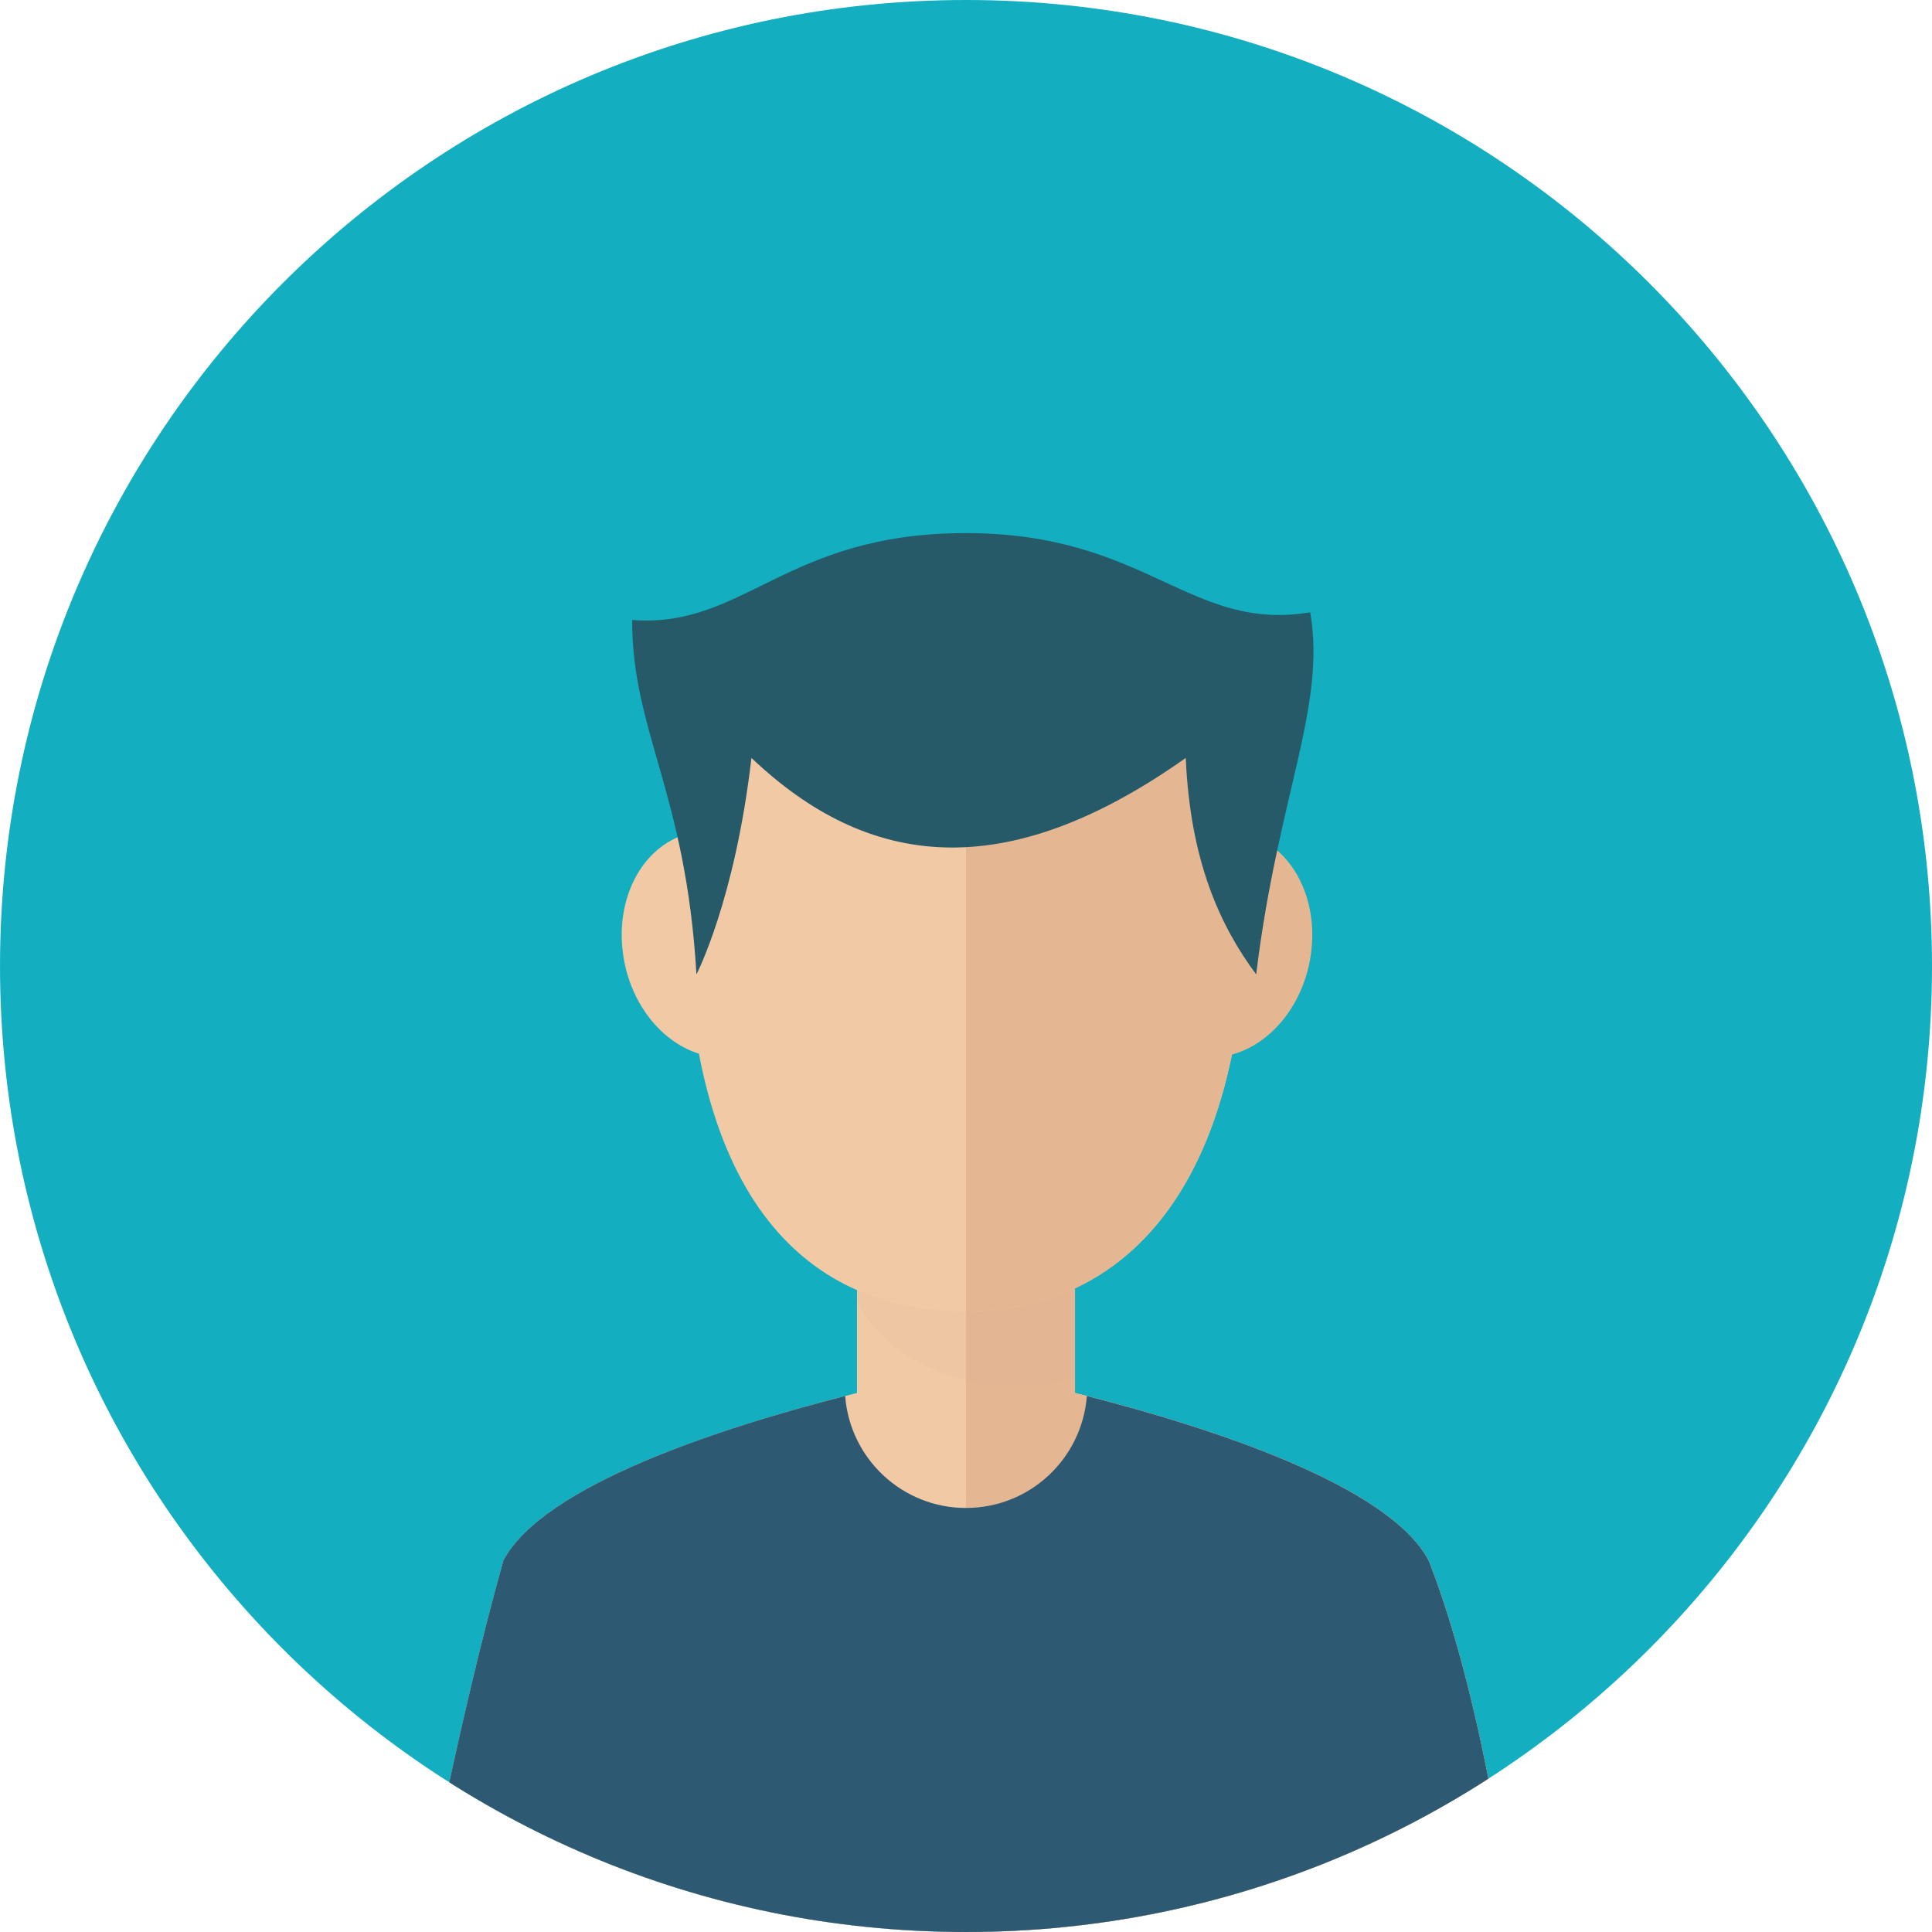
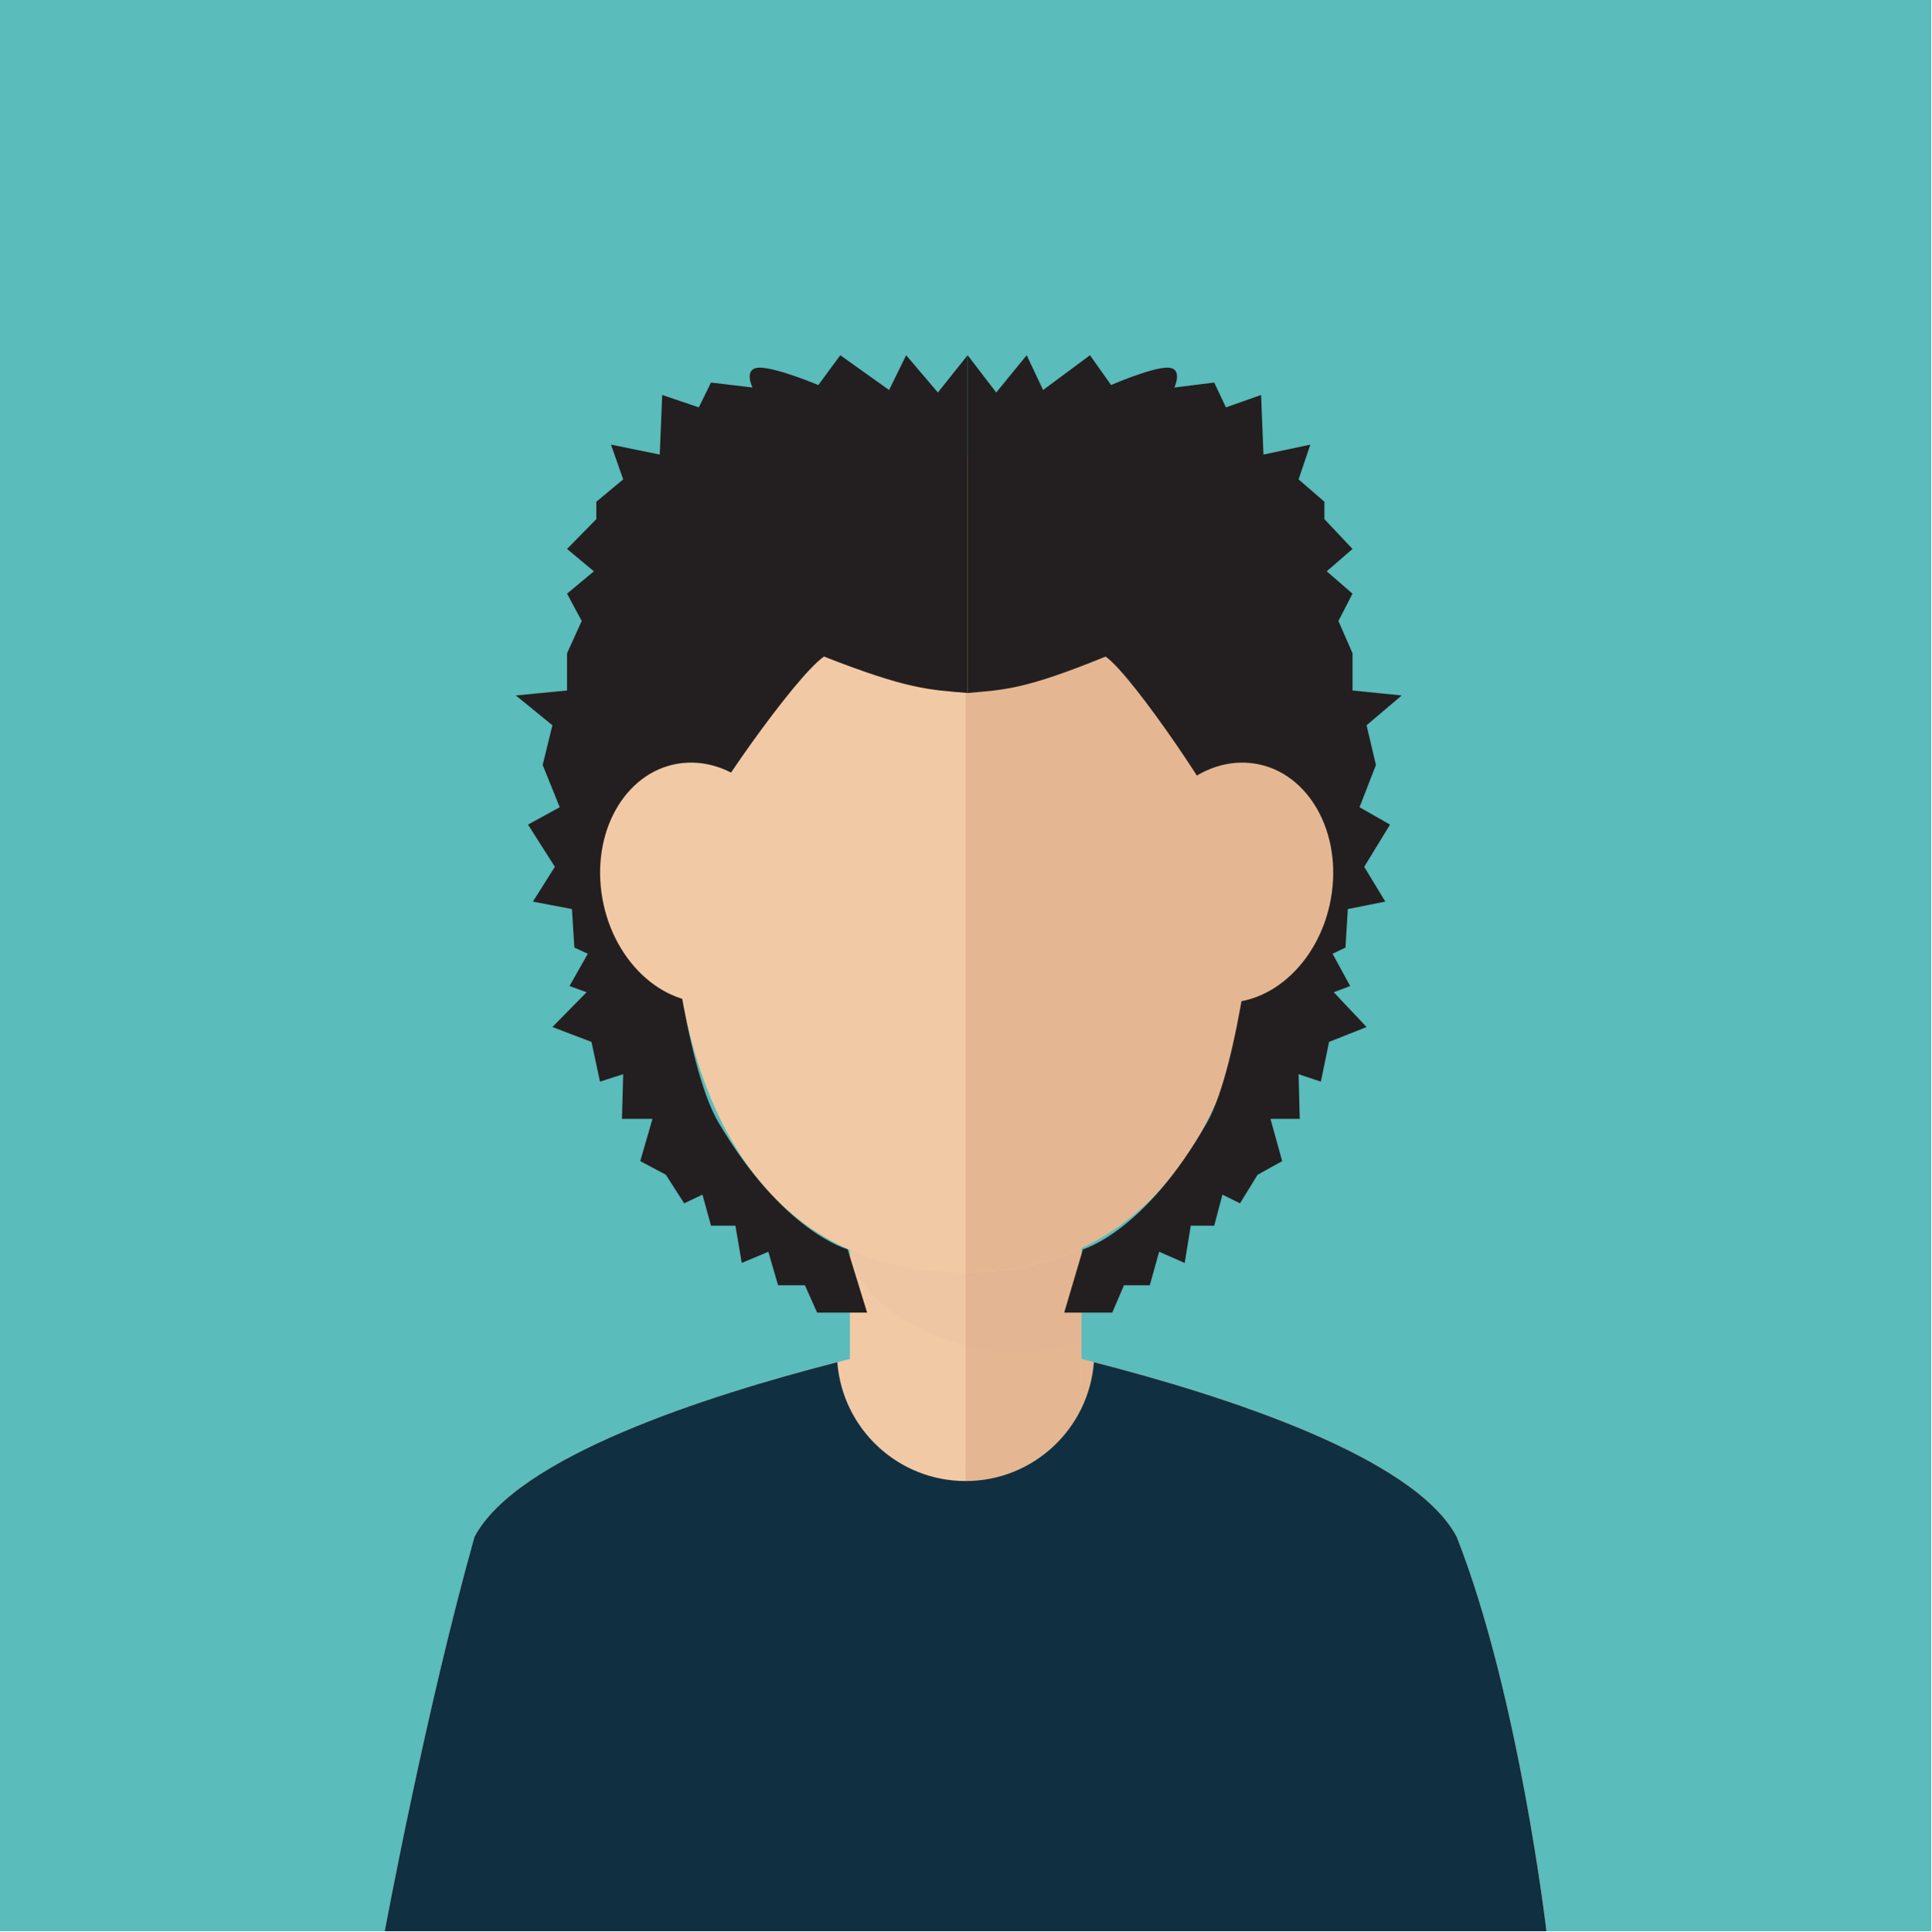
- <svg xmlns="http://www.w3.org/2000/svg" xmlns:xlink="http://www.w3.org/1999/xlink" version="1.1" id="Capa_1" x="0px" y="0px" viewBox="0 0 144.773 144.773" style="enable-background:new 0 0 144.773 144.773;" xml:space="preserve">
-   <g>
-     <circle style="fill:#13AEC0;" cx="72.387" cy="72.386" r="72.386" />
+ <svg xmlns="http://www.w3.org/2000/svg" version="1.1" id="Layer_1" x="0px" y="0px" viewBox="0 0 145 145" style="enable-background:new 0 0 145 145;" xml:space="preserve" width="145" height="145">
+   <g id="men_5">
+     <rect style="fill:#5ABCBB;" width="145" height="145" />
    <g>
-       <defs>
-         <circle id="SVGID_1_" cx="72.387" cy="72.386" r="72.386" />
-       </defs>
-       <clipPath id="SVGID_2_">
-         <use xlink:href="#SVGID_1_" style="overflow:visible;" />
-       </clipPath>
-       <g style="clip-path:url(#SVGID_2_);">
-         <path style="fill:#F1C9A5;" d="M107.053,116.94c-4.666-8.833-34.666-14.376-34.666-14.376s-30,5.543-34.666,14.376     c-3.449,12.258-6.334,27.833-6.334,27.833h41h41C113.387,144.773,111.438,128.073,107.053,116.94z" />
-         <path style="fill:#E4B692;" d="M72.387,102.564c0,0,30,5.543,34.666,14.376c4.386,11.133,6.334,27.833,6.334,27.833h-41V102.564z     " />
-         <rect x="64.22" y="84.607" style="fill:#F1C9A5;" width="16.334" height="27.336" />
-         <rect x="72.387" y="84.607" style="fill:#E4B692;" width="8.167" height="27.336" />
-         <path style="opacity:0.1;fill:#DDAC8C;" d="M64.22,97.273c1.469,4.217,7.397,6.634,11.751,6.634c1.575,0,3.107-0.264,4.583-0.747     V84.606H64.22V97.273z" />
-         <path style="fill:#F1C9A5;" d="M93.387,67.357c0-17.074-9.402-26.783-21-26.783c-11.598,0-21,9.709-21,26.783     c0,22.966,9.402,30.917,21,30.917C83.984,98.274,93.387,89.366,93.387,67.357z" />
-         <path style="fill:#E4B692;" d="M90.19,79.197c-3.807-0.399-6.377-4.5-5.733-9.156c0.637-4.66,4.242-8.12,8.051-7.724     c3.805,0.396,6.371,4.496,5.729,9.156C97.599,76.134,93.997,79.591,90.19,79.197z" />
-         <path style="fill:#F1C9A5;" d="M46.685,71.474c-0.643-4.66,1.924-8.76,5.727-9.156c3.811-0.397,7.416,3.063,8.055,7.724     c0.642,4.656-1.93,8.758-5.734,9.156C50.925,79.591,47.323,76.134,46.685,71.474z" />
-         <path style="fill:#E4B692;" d="M93.387,67.357c0-17.074-9.402-26.783-21-26.783v57.7C83.984,98.274,93.387,89.366,93.387,67.357z     " />
-         <path style="fill:#265A68;" d="M52.188,73.014c0,0,2.888-5.551,4.12-16.22c8.713,8.279,18.978,9.604,32.546,0     c0.334,7.779,2.609,12.631,5.276,16.22c1.641-13.441,5.266-20.066,4.049-27.13c-9.043,1.496-12.227-5.936-25.793-5.936     c-13.568,0-16.587,7.149-25.018,6.51C47.369,54.851,51.387,59.323,52.188,73.014z" />
-         <path style="fill:#2D5972;" d="M107.053,116.94c-2.99-5.66-16.375-9.966-25.61-12.331c-0.359,4.691-4.272,8.389-9.056,8.389     c-4.783,0-8.696-3.697-9.056-8.389c-9.235,2.365-22.62,6.671-25.61,12.331c-3.449,12.258-6.334,27.833-6.334,27.833h41h41     C113.387,144.773,111.438,128.073,107.053,116.94z" />
+       <g>
+         <g>
+           <g>
+             <path style="fill:#F1C9A5;" d="M109.374,115.394c-4.964-9.396-36.875-15.292-36.875-15.292s-31.91,5.896-36.874,15.292       C31.957,128.433,28.888,145,28.888,145h43.611h43.612C116.112,145,114.04,127.236,109.374,115.394z" />
+             <path style="fill:#E4B692;" d="M72.499,100.102c0,0,31.911,5.896,36.875,15.292c4.665,11.842,6.737,29.606,6.737,29.606H72.499       V100.102z" />
+             <rect x="63.813" y="81" style="fill:#F1C9A5;" width="17.374" height="29.077" />
+             <rect x="72.499" y="81" style="fill:#E4B692;" width="8.688" height="29.077" />
+             <path style="opacity:0.1;fill:#DDAC8C;enable-background:new    ;" d="M63.813,94.474c1.563,4.485,7.868,7.057,12.499,7.057       c1.676,0,3.306-0.281,4.875-0.795V81H63.813V94.474z" />
+             <path style="fill:#F1C9A5;" d="M94.837,62.653c0-18.162-10.001-28.489-22.338-28.489c-12.336,0-22.337,10.327-22.337,28.489       c0,24.428,10.001,32.886,22.337,32.886C84.837,95.539,94.837,86.063,94.837,62.653z" />
+             <path style="fill:#F1C9A5;" d="M94.837,62.653c0-18.162-10.001-28.489-22.338-28.489c-12.336,0-22.337,10.327-22.337,28.489       c0,24.428,10.001,32.886,22.337,32.886C84.837,95.539,94.837,86.063,94.837,62.653z" />
+             <path style="fill:#F1C9A5;" d="M45.161,67.031c-0.684-4.957,2.046-9.318,6.092-9.74c4.053-0.422,7.888,3.259,8.567,8.216       c0.683,4.953-2.053,9.315-6.1,9.739C49.671,75.665,45.84,71.988,45.161,67.031z" />
+             <path style="fill:#E4B692;" d="M94.837,62.653c0-18.162-10.001-28.489-22.338-28.489v61.375       C84.837,95.539,94.837,86.063,94.837,62.653z" />
+             <path style="fill:#102F41;" d="M109.374,115.394c-3.181-6.021-17.418-10.601-27.242-13.117       c-0.382,4.99-4.545,8.923-9.633,8.923c-5.088,0-9.25-3.933-9.632-8.923c-9.824,2.516-24.061,7.096-27.242,13.117       C31.957,128.433,28.888,145,28.888,145h43.611h43.612C116.112,145,114.04,127.236,109.374,115.394z" />
+           </g>
+         </g>
      </g>
+       <path style="fill:#231F20;" d="M53.941,84.27c4.859,8.252,9.698,9.528,9.698,9.528l1.466,4.755H63h-1.65l-0.915-2.051H58.42    l-0.733-2.517l-1.996,0.839l-0.475-2.797h-1.833l-0.641-2.331l-1.374,0.653l-1.374-2.145l-1.923-1.025l0.916-3.17h-2.289    l0.092-3.357l-1.741,0.56l-0.641-2.983l-2.931-1.119l2.564-2.611l-1.282-0.466l1.373-2.423l-1.007-0.466l-0.184-2.891l-2.93-0.559    l1.649-2.611l-2.016-3.17l2.382-1.306l-1.282-3.169l0.732-2.984l-2.747-2.238l3.846-0.372v-2.797l1.1-2.424l-1.1-2.051    l2.016-1.678l-2.016-1.679l2.198-2.238v-1.305l2.016-1.678l-0.916-2.611l3.662,0.746l0.184-4.475l2.748,0.932l0.915-1.864    l3.114,0.373c0,0-0.732-1.492,0.549-1.492c1.282,0,4.397,1.306,4.397,1.306l1.648-2.238l3.663,2.611l1.283-2.611l2.381,2.797    l2.234-2.797c0,0,0,15.664,0,25.36c-2.895-0.248-4.433-0.248-10.782-2.735c-2.197,1.492-9.28,11.686-9.28,12.68    s-1.222,11.189-1.222,11.189l-1.274-6.08C50.093,67.081,51.363,79.891,53.941,84.27z" />
+       <path style="fill:#231F20;" d="M90.629,84.27c-4.669,8.252-9.318,9.528-9.318,9.528l-1.408,4.755h2.022h1.585l0.88-2.051h1.937    l0.703-2.517l1.919,0.839l0.457-2.797h1.761l0.615-2.331l1.32,0.653l1.32-2.145l1.848-1.025l-0.88-3.17h2.199l-0.088-3.357    l1.673,0.56l0.615-2.983l2.816-1.119l-2.465-2.611l1.233-0.466l-1.32-2.423l0.968-0.466l0.177-2.891l2.814-0.559l-1.584-2.611    l1.937-3.17l-2.288-1.306l1.231-3.169l-0.703-2.984l2.64-2.238l-3.695-0.372v-2.797l-1.057-2.424l1.057-2.051l-1.937-1.678    l1.937-1.679l-2.112-2.238v-1.305l-1.936-1.678l0.881-2.611l-3.52,0.746l-0.177-4.475l-2.64,0.932l-0.88-1.864l-2.992,0.373    c0,0,0.704-1.492-0.527-1.492c-1.232,0-4.225,1.306-4.225,1.306l-1.584-2.238l-3.52,2.611l-1.232-2.611l-2.288,2.797l-2.146-2.797    c0,0,0,15.664,0,25.36c2.78-0.248,4.259-0.248,10.359-2.735c2.112,1.492,8.917,11.686,8.917,12.68s1.174,11.189,1.174,11.189    l1.225-6.08C94.327,67.081,93.107,79.891,90.629,84.27z" />
+       <path style="fill:#F1C9A5;" d="M45.161,67.031c-0.684-4.957,2.046-9.318,6.092-9.74c4.053-0.422,7.888,3.259,8.567,8.216    c0.683,4.953-2.053,9.315-6.1,9.739C49.671,75.665,45.84,71.988,45.161,67.031z" />
+       <path style="fill:#E4B692;" d="M91.438,75.246c-4.05-0.424-6.783-4.787-6.098-9.739c0.677-4.957,4.513-8.638,8.563-8.216    c4.047,0.422,6.777,4.783,6.094,9.74C99.318,71.988,95.487,75.665,91.438,75.246z" />
    </g>
  </g>
  <g>
</g>
  <g>
</g>
  <g>
</g>
  <g>
</g>
  <g>
</g>
  <g>
</g>
  <g>
</g>
  <g>
</g>
  <g>
</g>
  <g>
</g>
  <g>
</g>
  <g>
</g>
  <g>
</g>
  <g>
</g>
  <g>
</g>
</svg>
